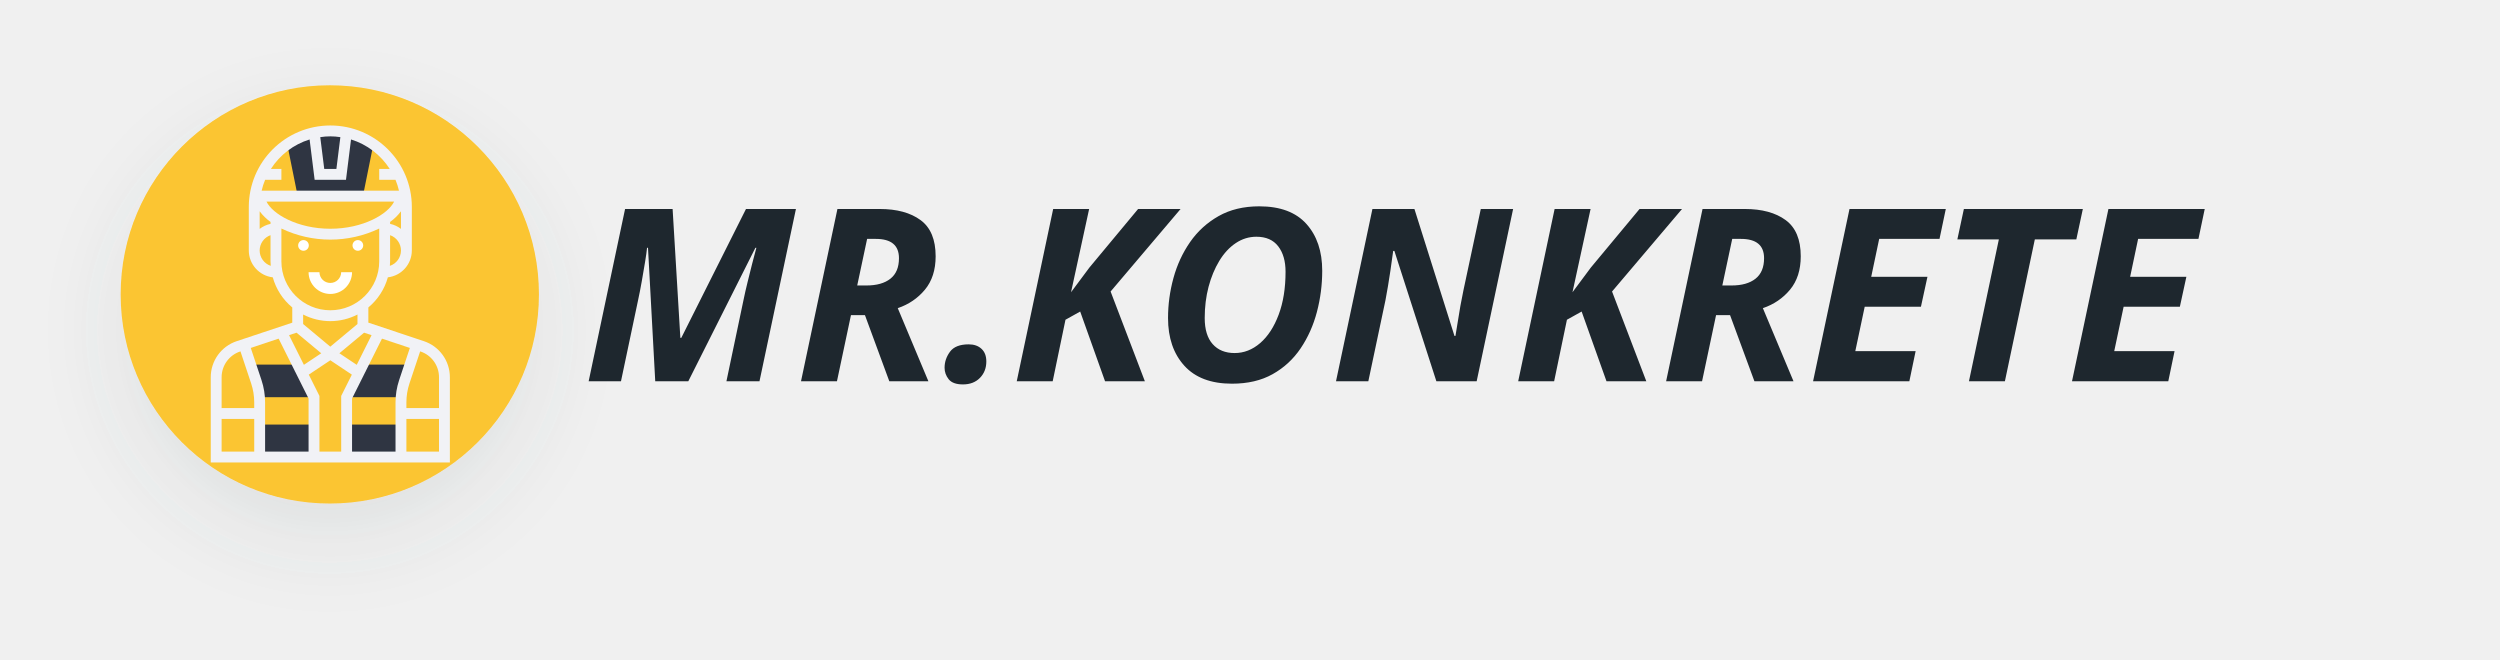
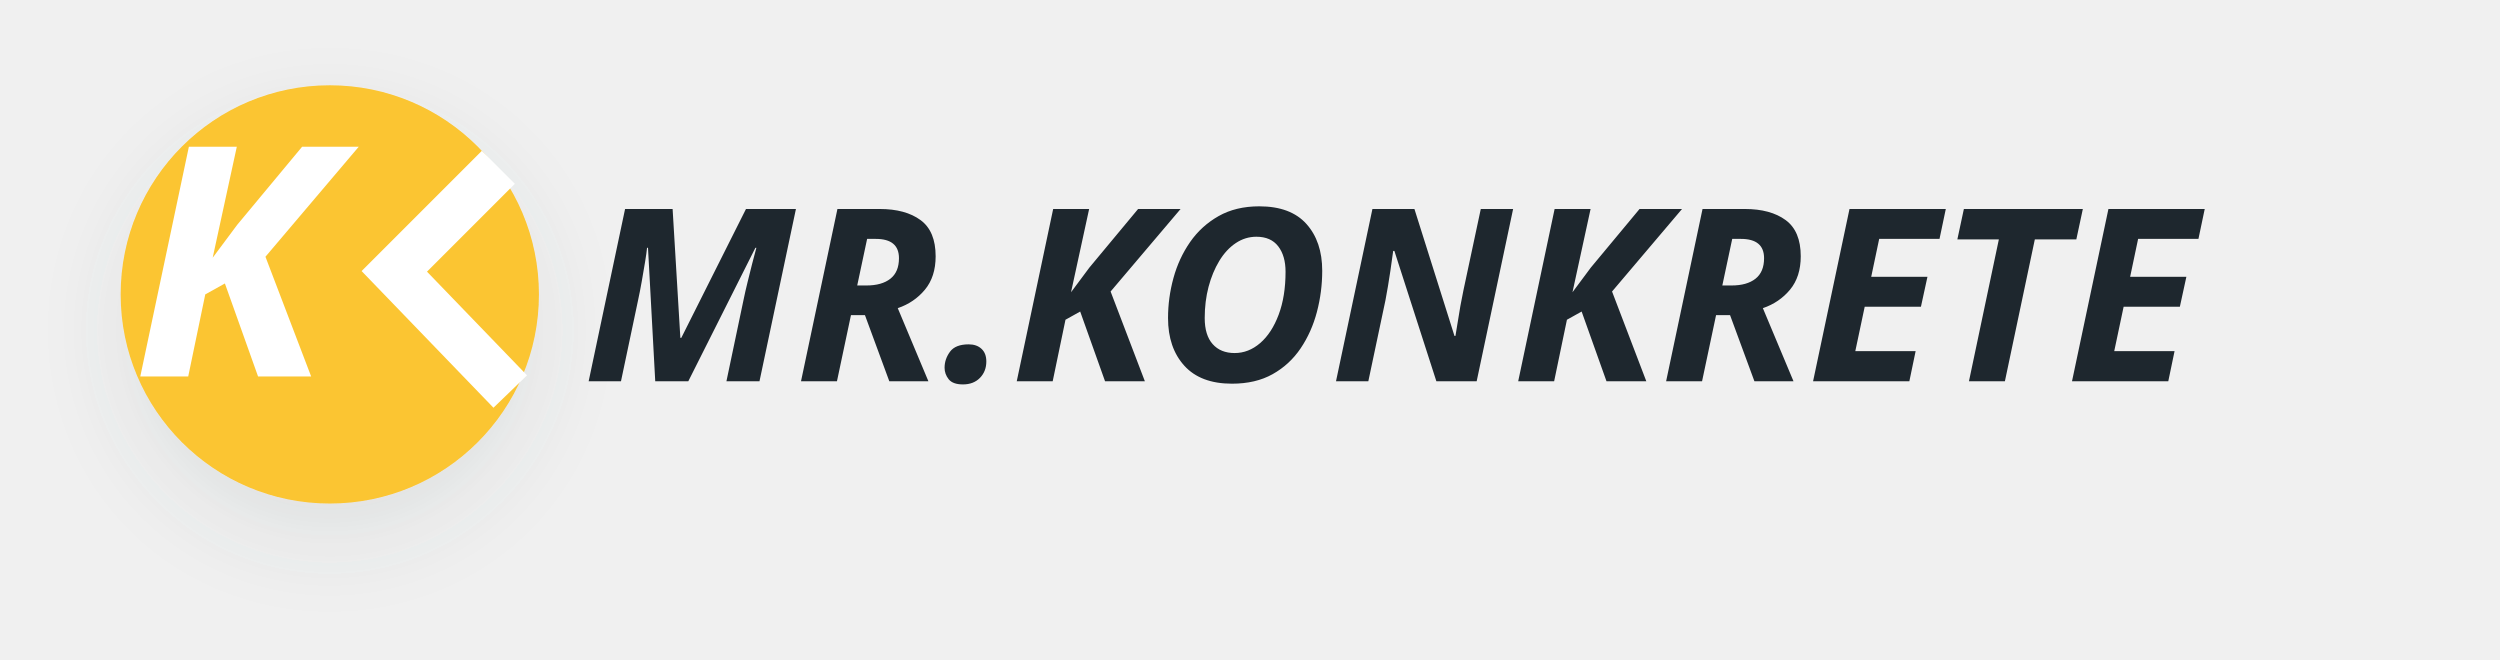
<svg xmlns="http://www.w3.org/2000/svg" width="1554" height="410" viewBox="0 0 1554 410">
  <defs>
    <filter id="Ellipse_207" x="0" y="0" width="410" height="410" filterUnits="userSpaceOnUse">
      <feOffset dy="22" input="SourceAlpha" />
      <feGaussianBlur stdDeviation="25" result="blur" />
      <feFlood flood-color="#535c68" flood-opacity="0.098" />
      <feComposite operator="in" in2="blur" />
      <feComposite in="SourceGraphic" />
    </filter>
  </defs>
-   <g id="icon" transform="translate(-142 -357)">
-     <g id="icon-2" data-name="icon" transform="translate(-504 164.903)">
-       <g transform="matrix(1, 0, 0, 1, 646, 192.1)" filter="url(#Ellipse_207)">
-         <circle id="Ellipse_207-2" data-name="Ellipse 207" cx="130" cy="130" r="130" transform="translate(75 53)" fill="#fbc531" />
-       </g>
-       <g id="constructor" transform="translate(777 270.096)">
-         <g id="Group_1461" data-name="Group 1461" transform="translate(23.648 3.378)">
-           <rect id="Rectangle_576" data-name="Rectangle 576" width="33.8" height="19.918" transform="translate(60.853 182.534)" fill="#2f3542" />
-           <path id="Path_955" data-name="Path 955" d="M211.377,8a47.046,47.046,0,0,0-26.769,8.321l6.5,32.218h40.539l6.5-32.218A47.045,47.045,0,0,0,211.377,8Z" transform="translate(-160.704 -8)" fill="#2f3542" />
-           <path id="Path_956" data-name="Path 956" d="M305.783,372.27H272L282.135,352h30.4Z" transform="translate(-211.191 -206.735)" fill="#2f3542" />
-           <path id="Path_960" data-name="Path 960" d="M0,0H33.8V19.918H0Z" transform="translate(6.531 182.534)" fill="#2f3542" />
-           <path id="Path_957" data-name="Path 957" d="M134.757,372.27h33.783L158.4,352H128Z" transform="translate(-128 -206.735)" fill="#2f3542" />
-         </g>
-         <circle id="Ellipse_205" data-name="Ellipse 205" cx="3.32" cy="3.32" r="3.32" transform="translate(54.322 71.232)" fill="#fff" />
-         <circle id="Ellipse_206" data-name="Ellipse 206" cx="3.32" cy="3.32" r="3.32" transform="translate(88.123 71.232)" fill="#fff" />
-         <path id="Path_958" data-name="Path 958" d="M229.513,229.513A13.527,13.527,0,0,0,243.026,216H236.27a6.757,6.757,0,0,1-13.513,0H216A13.527,13.527,0,0,0,229.513,229.513Z" transform="translate(-155.191 -124.787)" fill="#fff" />
-         <path id="Path_959" data-name="Path 959" d="M204.475,134.066,169.969,122.56V113.1a37.223,37.223,0,0,0,12.125-18.709A16.854,16.854,0,0,0,197,77.7V50.674a50.674,50.674,0,1,0-101.348,0V77.7a16.854,16.854,0,0,0,14.9,16.689A37.223,37.223,0,0,0,122.674,113.1v9.462l-34.505,11.5A23.618,23.618,0,0,0,72,156.494v52.957H220.643V156.494A23.611,23.611,0,0,0,204.475,134.066Zm9.412,22.428v19.175h-20.27v-3.557a37.153,37.153,0,0,1,1.905-11.753l6.648-19.945.166.054A16.878,16.878,0,0,1,213.887,156.494Zm-110.361,1.73-6.648-19.942,17.327-5.777,10.023,20.05-.051.034.277.416,8.354,16.705V202.7H105.783V172.112A43.808,43.808,0,0,0,103.526,158.224Zm29.414-3.358L146.1,146.1l.226-.155.226.155,13.155,8.77-6.625,13.25V202.7H139.565v-34.58Zm26.894,14.844L168.189,153l.277-.416-.051-.034,10.023-20.05,17.327,5.777-6.648,19.942a43.807,43.807,0,0,0-2.257,13.888V202.7H159.835Zm12.128-39.363-9.216,18.432-10.787-7.192,15.351-12.79Zm-62.8-70.393v1.2a16.774,16.774,0,0,0-6.757,3.122V53.326A30.335,30.335,0,0,0,109.161,59.954ZM106.651,47.3h79.338c-3.719,7.75-19.236,16.891-39.671,16.891S110.374,55.045,106.651,47.3Zm76.832,12.658a30.47,30.47,0,0,0,6.756-6.625V64.275a16.728,16.728,0,0,0-6.756-3.122Zm-.142,27.3c.071-.929.142-1.855.142-2.8V68.187a10.072,10.072,0,0,1-.142,19.07Zm-30.773-80L150.1,27.026h-7.547L140.075,7.253a39.533,39.533,0,0,1,12.493,0ZM133.447,8.689l3.135,25.094h19.479L159.2,8.689A44.081,44.081,0,0,1,183.27,27.026h-6.544v6.757H186.85a43.865,43.865,0,0,1,2.162,6.757H103.631a43.146,43.146,0,0,1,2.162-6.757h10.125V27.026h-6.544A44.081,44.081,0,0,1,133.447,8.689ZM102.4,77.7a10.121,10.121,0,0,1,6.757-9.513v16.27c0,.946.071,1.872.142,2.8A10.117,10.117,0,0,1,102.4,77.7Zm13.513,6.757v-20.4a70.545,70.545,0,0,0,60.809,0v20.4a30.4,30.4,0,1,1-60.809,0Zm30.4,37.161a36.919,36.919,0,0,0,16.891-4.1v5.9l-16.891,14.077L129.43,123.411v-5.9A36.918,36.918,0,0,0,146.322,121.617ZM125.332,128.8l15.351,12.79L129.9,148.778l-9.216-18.432ZM90.307,140.471l.166-.054,6.648,19.945a37.132,37.132,0,0,1,1.905,11.75v3.557H78.757V156.494A16.871,16.871,0,0,1,90.307,140.471Zm-11.55,41.955h20.27V202.7H78.757ZM193.617,202.7V182.426h20.27V202.7Z" transform="translate(-72 0)" fill="#f1f2f6" />
-       </g>
-     </g>
-     <text id="MR.KONKRETE" transform="translate(504 594)" fill="#1e272e" font-size="150" font-family="Montserrat-BlackItalic, Montserrat" font-weight="800" font-style="italic">
+   <g id="icon" transform="translate(-146 -357)">
+     <text id="MR.KONKRETE" transform="translate(508 594)" fill="#1e272e" font-size="150" font-family="Montserrat-BlackItalic, Montserrat" font-weight="800" font-style="italic">
      <tspan x="0" y="0">MR.KONKRETE</tspan>
    </text>
+     <g id="icon-2" data-name="icon">
+       <g id="icon-3" data-name="icon" transform="translate(-500 164.903)">
+         <g transform="matrix(1, 0, 0, 1, 646, 192.1)" filter="url(#Ellipse_207)">
+           <circle id="Ellipse_207-2" data-name="Ellipse 207" cx="130" cy="130" r="130" transform="translate(75 53)" fill="#fbc531" />
+         </g>
+       </g>
+       <text id="K" transform="translate(228 591)" fill="#fff" font-size="200" font-family="Montserrat-BlackItalic, Montserrat" font-weight="800" font-style="italic">
+         <tspan x="0" y="0">K</tspan>
+       </text>
+       <path id="Path_1078" data-name="Path 1078" d="M-21092.227-11621l-64.678,64.678,72.076,74.7" transform="translate(21548 12082)" fill="none" stroke="#fff" stroke-width="29" />
+     </g>
  </g>
</svg>
